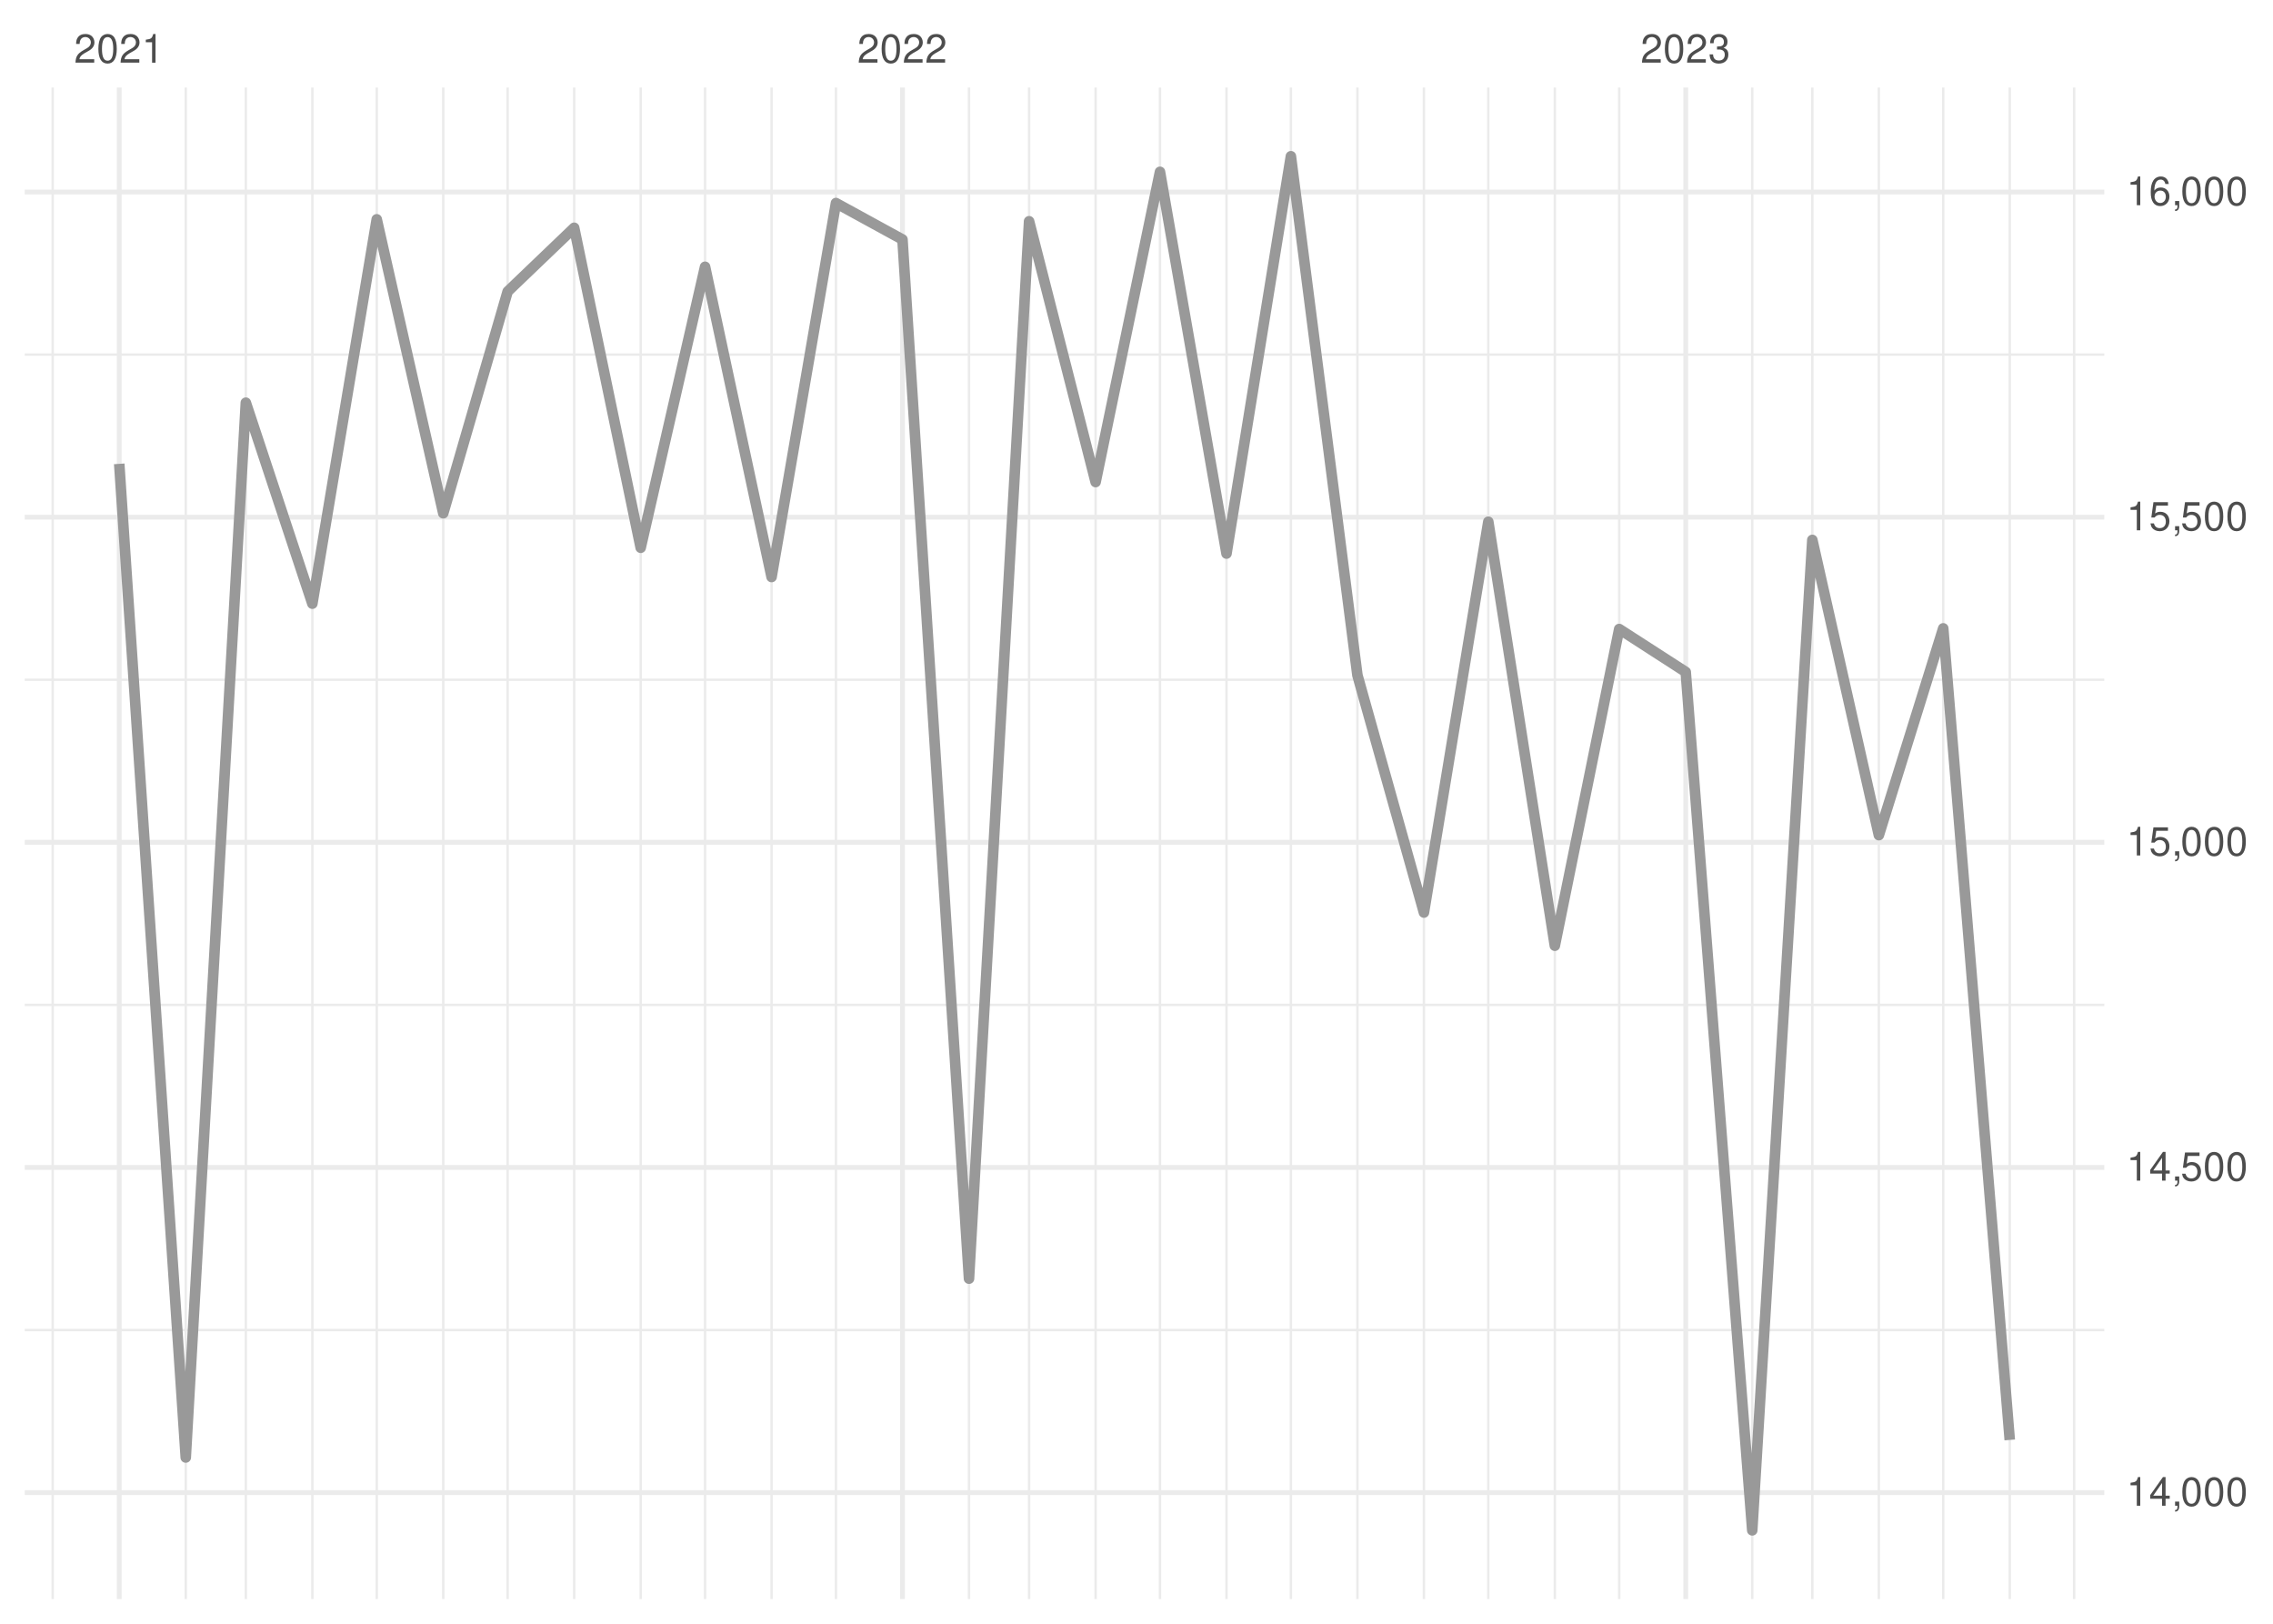
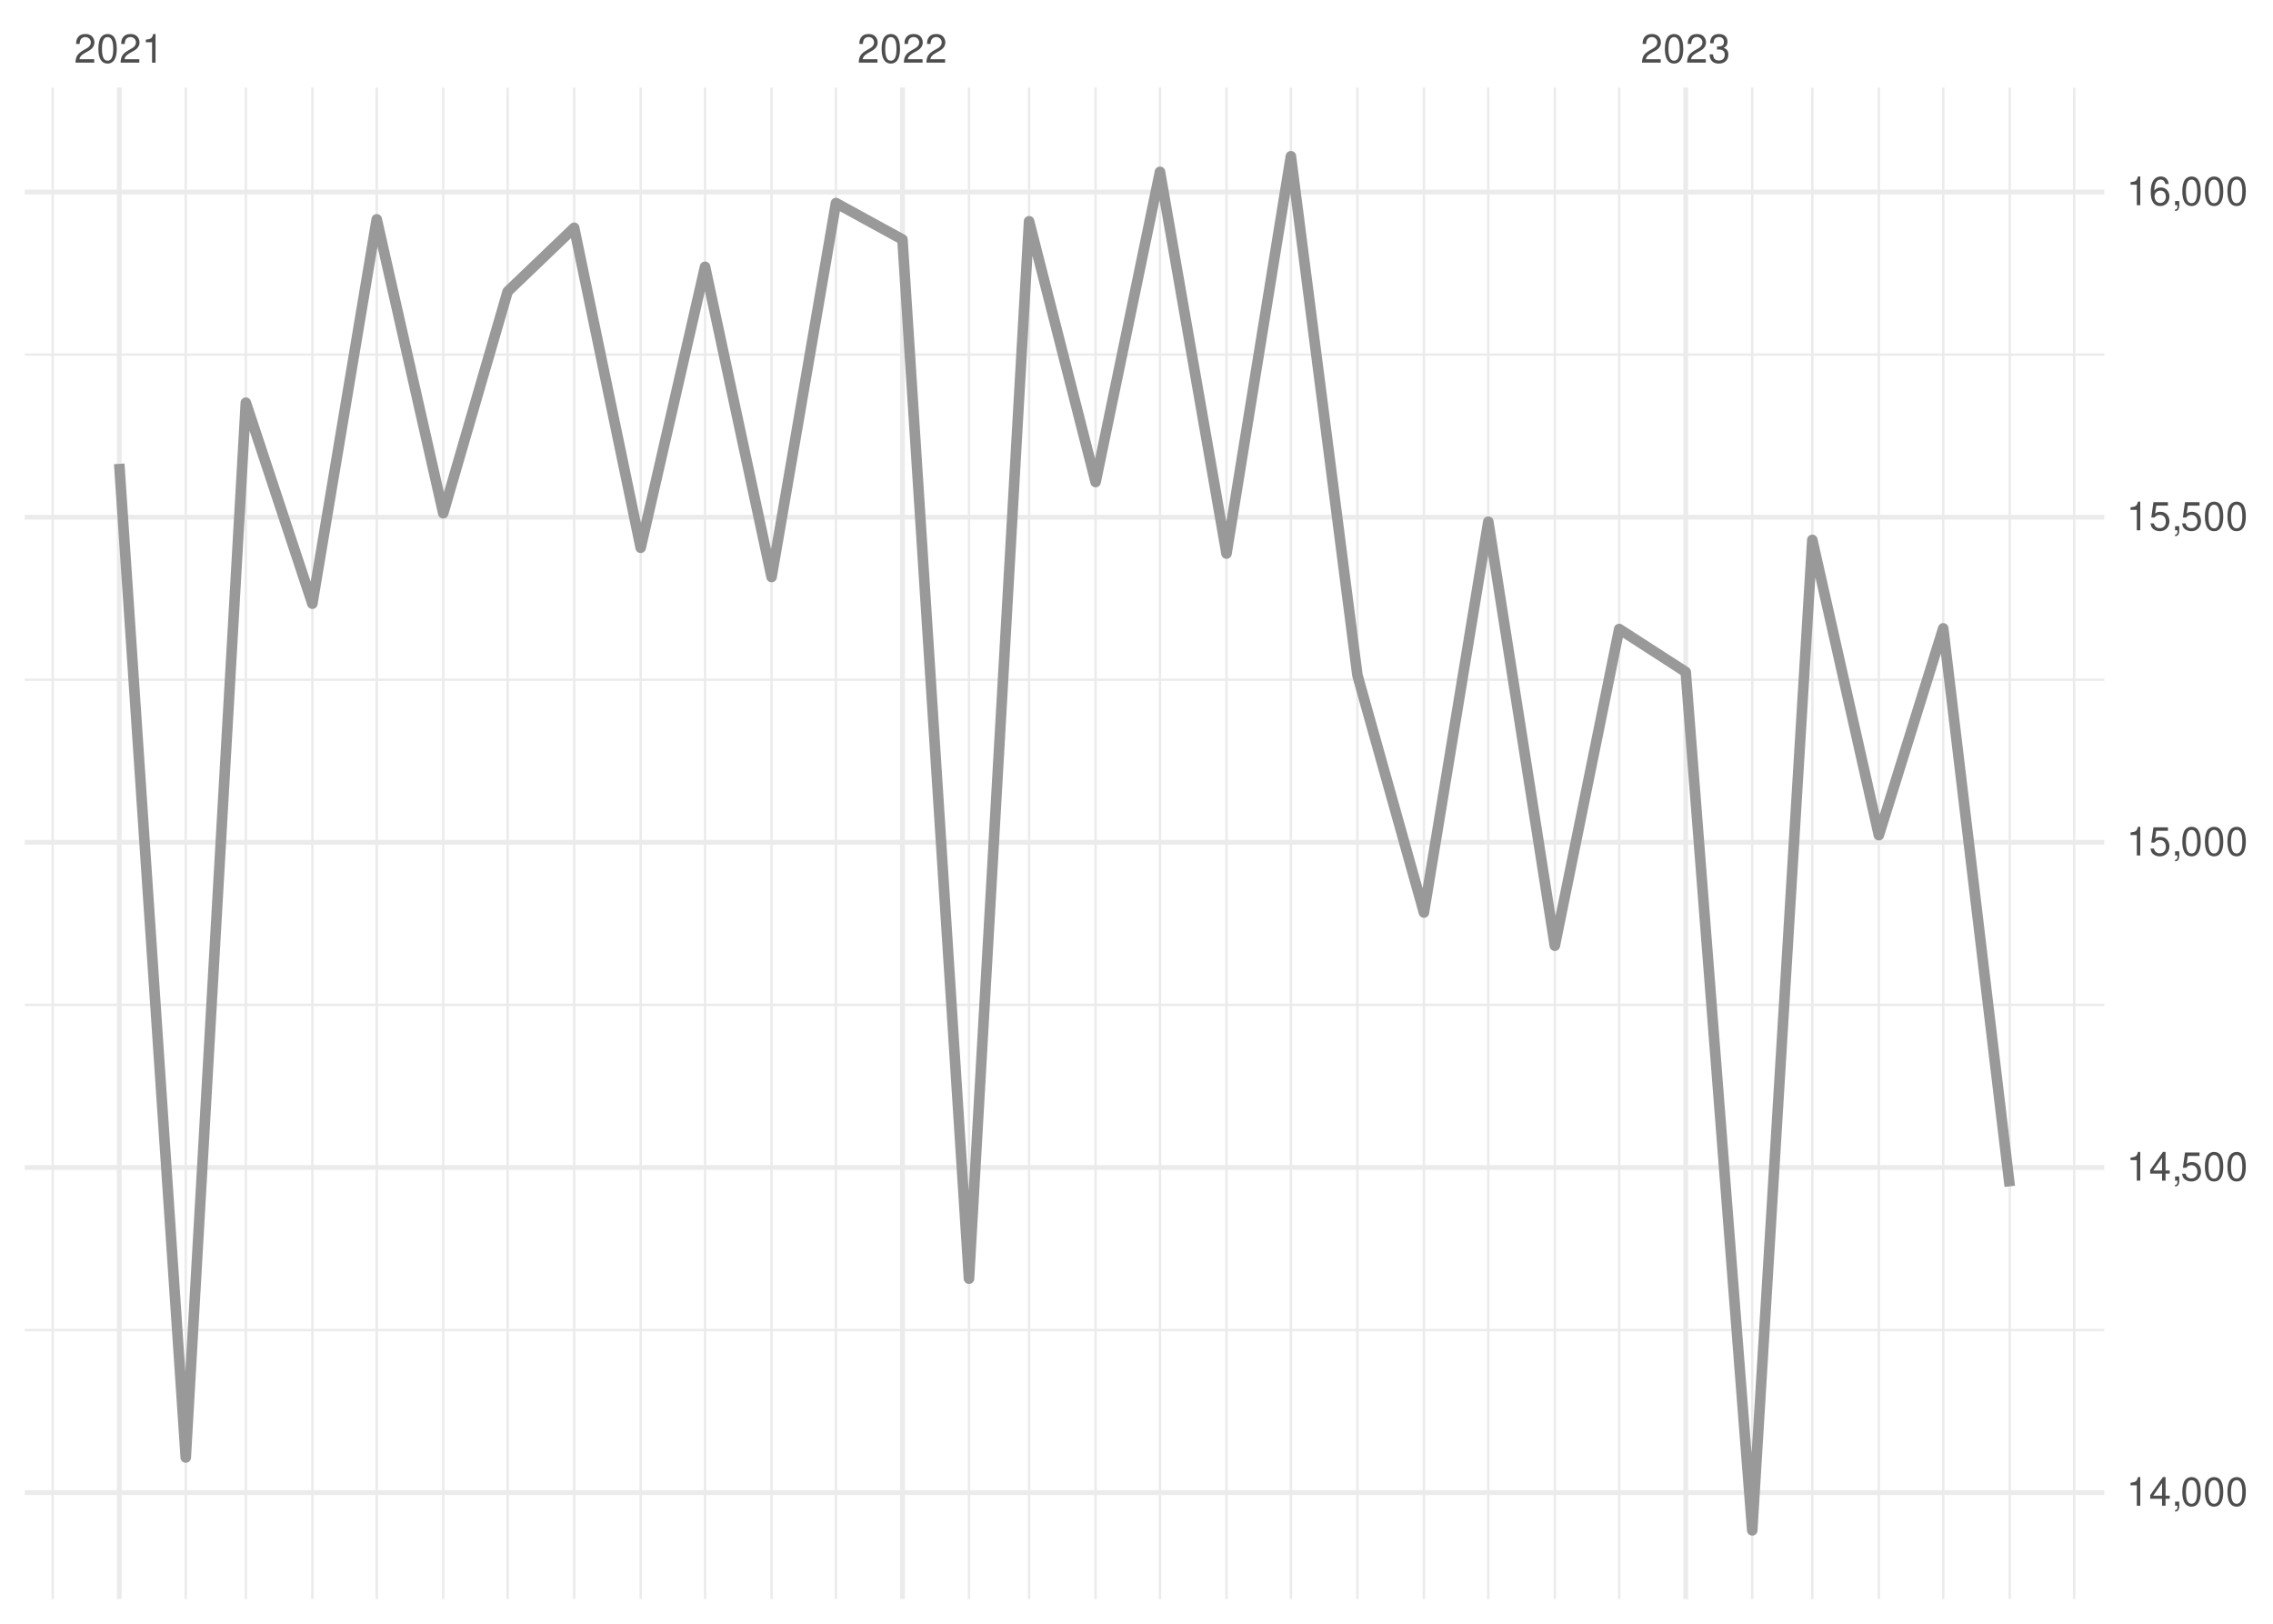
<svg xmlns="http://www.w3.org/2000/svg" xmlns:xlink="http://www.w3.org/1999/xlink" width="504pt" height="360pt" viewBox="0 0 504 360" version="1.1">
  <defs>
    <g>
      <symbol overflow="visible" id="glyph0-0">
        <path style="stroke:none;" d="" />
      </symbol>
      <symbol overflow="visible" id="glyph0-1">
        <path style="stroke:none;" d="M 4.453 -0.766 L 1.172 -0.766 C 1.25 -1.297 1.531 -1.625 2.297 -2.094 L 3.172 -2.594 C 4.047 -3.062 4.5 -3.719 4.5 -4.5 C 4.5 -5.031 4.281 -5.531 3.922 -5.875 C 3.547 -6.203 3.094 -6.359 2.5 -6.359 C 1.703 -6.359 1.125 -6.078 0.781 -5.531 C 0.547 -5.203 0.453 -4.797 0.438 -4.156 L 1.219 -4.156 C 1.234 -4.594 1.297 -4.844 1.406 -5.062 C 1.594 -5.438 2 -5.688 2.469 -5.688 C 3.172 -5.688 3.703 -5.172 3.703 -4.484 C 3.703 -3.969 3.406 -3.531 2.859 -3.219 L 2.047 -2.75 C 0.75 -2 0.375 -1.406 0.297 -0.016 L 4.453 -0.016 Z M 4.453 -0.766 " />
      </symbol>
      <symbol overflow="visible" id="glyph0-2">
        <path style="stroke:none;" d="M 2.422 -6.359 C 1.844 -6.359 1.312 -6.094 0.984 -5.672 C 0.578 -5.109 0.375 -4.25 0.375 -3.078 C 0.375 -0.938 1.078 0.203 2.422 0.203 C 3.734 0.203 4.453 -0.938 4.453 -3.031 C 4.453 -4.25 4.266 -5.078 3.859 -5.672 C 3.531 -6.109 3.016 -6.359 2.422 -6.359 Z M 2.422 -5.672 C 3.25 -5.672 3.672 -4.828 3.672 -3.094 C 3.672 -1.281 3.266 -0.438 2.406 -0.438 C 1.578 -0.438 1.172 -1.312 1.172 -3.062 C 1.172 -4.828 1.578 -5.672 2.422 -5.672 Z M 2.422 -5.672 " />
      </symbol>
      <symbol overflow="visible" id="glyph0-3">
        <path style="stroke:none;" d="M 2.281 -4.531 L 2.281 0 L 3.047 0 L 3.047 -6.359 L 2.547 -6.359 C 2.266 -5.391 2.094 -5.25 0.891 -5.094 L 0.891 -4.531 Z M 2.281 -4.531 " />
      </symbol>
      <symbol overflow="visible" id="glyph0-4">
        <path style="stroke:none;" d="M 1.938 -2.922 L 2.359 -2.922 C 3.203 -2.922 3.656 -2.531 3.656 -1.766 C 3.656 -0.969 3.172 -0.484 2.375 -0.484 C 1.516 -0.484 1.109 -0.922 1.062 -1.844 L 0.281 -1.844 C 0.312 -1.344 0.406 -1 0.547 -0.719 C 0.875 -0.109 1.484 0.203 2.344 0.203 C 3.625 0.203 4.453 -0.578 4.453 -1.781 C 4.453 -2.594 4.141 -3.031 3.391 -3.297 C 3.969 -3.531 4.266 -3.969 4.266 -4.609 C 4.266 -5.703 3.547 -6.359 2.359 -6.359 C 1.109 -6.359 0.438 -5.656 0.406 -4.312 L 1.188 -4.312 C 1.203 -4.703 1.234 -4.922 1.328 -5.109 C 1.5 -5.469 1.891 -5.688 2.375 -5.688 C 3.062 -5.688 3.469 -5.266 3.469 -4.578 C 3.469 -4.141 3.312 -3.859 2.969 -3.719 C 2.766 -3.625 2.484 -3.594 1.938 -3.578 Z M 1.938 -2.922 " />
      </symbol>
      <symbol overflow="visible" id="glyph0-5">
        <path style="stroke:none;" d="M 2.875 -1.547 L 2.875 0 L 3.656 0 L 3.656 -1.547 L 4.578 -1.547 L 4.578 -2.234 L 3.656 -2.234 L 3.656 -6.359 L 3.078 -6.359 L 0.25 -2.359 L 0.25 -1.547 Z M 2.875 -2.234 L 0.922 -2.234 L 2.875 -5.047 Z M 2.875 -2.234 " />
      </symbol>
      <symbol overflow="visible" id="glyph0-6">
        <path style="stroke:none;" d="M 0.766 -0.922 L 0.766 0 L 1.297 0 L 1.297 0.156 C 1.297 0.766 1.172 0.938 0.766 0.953 L 0.766 1.297 C 1.344 1.312 1.688 0.891 1.688 0.141 L 1.688 -0.922 Z M 0.766 -0.922 " />
      </symbol>
      <symbol overflow="visible" id="glyph0-7">
        <path style="stroke:none;" d="M 4.188 -6.234 L 0.969 -6.234 L 0.5 -2.844 L 1.219 -2.844 C 1.578 -3.266 1.875 -3.422 2.359 -3.422 C 3.203 -3.422 3.719 -2.844 3.719 -1.922 C 3.719 -1.031 3.203 -0.484 2.359 -0.484 C 1.688 -0.484 1.266 -0.828 1.078 -1.531 L 0.312 -1.531 C 0.406 -1.016 0.5 -0.781 0.688 -0.547 C 1.031 -0.078 1.672 0.203 2.375 0.203 C 3.641 0.203 4.516 -0.719 4.516 -2.031 C 4.516 -3.266 3.688 -4.109 2.5 -4.109 C 2.062 -4.109 1.703 -4 1.344 -3.734 L 1.594 -5.469 L 4.188 -5.469 Z M 4.188 -6.234 " />
      </symbol>
      <symbol overflow="visible" id="glyph0-8">
        <path style="stroke:none;" d="M 4.375 -4.703 C 4.234 -5.75 3.562 -6.359 2.609 -6.359 C 1.922 -6.359 1.312 -6.031 0.938 -5.453 C 0.547 -4.828 0.375 -4.062 0.375 -2.906 C 0.375 -1.828 0.531 -1.156 0.906 -0.594 C 1.234 -0.078 1.781 0.203 2.469 0.203 C 3.656 0.203 4.516 -0.688 4.516 -1.922 C 4.516 -3.094 3.719 -3.922 2.609 -3.922 C 1.984 -3.922 1.5 -3.688 1.172 -3.234 C 1.172 -4.797 1.672 -5.672 2.562 -5.672 C 3.109 -5.672 3.484 -5.328 3.609 -4.703 Z M 2.5 -3.234 C 3.25 -3.234 3.719 -2.703 3.719 -1.859 C 3.719 -1.062 3.188 -0.484 2.484 -0.484 C 1.766 -0.484 1.219 -1.094 1.219 -1.906 C 1.219 -2.688 1.734 -3.234 2.5 -3.234 Z M 2.5 -3.234 " />
      </symbol>
    </g>
    <clipPath id="clip1">
      <path d="M 5.48 294 L 466.59 294 L 466.59 296 L 5.48 296 Z M 5.48 294 " />
    </clipPath>
    <clipPath id="clip2">
      <path d="M 5.48 222 L 466.59 222 L 466.59 224 L 5.48 224 Z M 5.48 222 " />
    </clipPath>
    <clipPath id="clip3">
      <path d="M 5.48 150 L 466.59 150 L 466.59 151 L 5.48 151 Z M 5.48 150 " />
    </clipPath>
    <clipPath id="clip4">
      <path d="M 5.48 78 L 466.59 78 L 466.59 79 L 5.48 79 Z M 5.48 78 " />
    </clipPath>
    <clipPath id="clip5">
      <path d="M 11 19.41 L 12 19.41 L 12 354.52 L 11 354.52 Z M 11 19.41 " />
    </clipPath>
    <clipPath id="clip6">
      <path d="M 40 19.41 L 42 19.41 L 42 354.52 L 40 354.52 Z M 40 19.41 " />
    </clipPath>
    <clipPath id="clip7">
      <path d="M 54 19.41 L 55 19.41 L 55 354.52 L 54 354.52 Z M 54 19.41 " />
    </clipPath>
    <clipPath id="clip8">
      <path d="M 68 19.41 L 70 19.41 L 70 354.52 L 68 354.52 Z M 68 19.41 " />
    </clipPath>
    <clipPath id="clip9">
      <path d="M 83 19.41 L 84 19.41 L 84 354.52 L 83 354.52 Z M 83 19.41 " />
    </clipPath>
    <clipPath id="clip10">
      <path d="M 98 19.41 L 99 19.41 L 99 354.52 L 98 354.52 Z M 98 19.41 " />
    </clipPath>
    <clipPath id="clip11">
      <path d="M 112 19.41 L 113 19.41 L 113 354.52 L 112 354.52 Z M 112 19.41 " />
    </clipPath>
    <clipPath id="clip12">
      <path d="M 127 19.41 L 128 19.41 L 128 354.52 L 127 354.52 Z M 127 19.41 " />
    </clipPath>
    <clipPath id="clip13">
      <path d="M 141 19.41 L 143 19.41 L 143 354.52 L 141 354.52 Z M 141 19.41 " />
    </clipPath>
    <clipPath id="clip14">
      <path d="M 156 19.41 L 157 19.41 L 157 354.52 L 156 354.52 Z M 156 19.41 " />
    </clipPath>
    <clipPath id="clip15">
      <path d="M 170 19.41 L 172 19.41 L 172 354.52 L 170 354.52 Z M 170 19.41 " />
    </clipPath>
    <clipPath id="clip16">
      <path d="M 185 19.41 L 186 19.41 L 186 354.52 L 185 354.52 Z M 185 19.41 " />
    </clipPath>
    <clipPath id="clip17">
      <path d="M 214 19.41 L 216 19.41 L 216 354.52 L 214 354.52 Z M 214 19.41 " />
    </clipPath>
    <clipPath id="clip18">
      <path d="M 227 19.41 L 229 19.41 L 229 354.52 L 227 354.52 Z M 227 19.41 " />
    </clipPath>
    <clipPath id="clip19">
      <path d="M 242 19.41 L 244 19.41 L 244 354.52 L 242 354.52 Z M 242 19.41 " />
    </clipPath>
    <clipPath id="clip20">
      <path d="M 256 19.41 L 258 19.41 L 258 354.52 L 256 354.52 Z M 256 19.41 " />
    </clipPath>
    <clipPath id="clip21">
      <path d="M 271 19.41 L 273 19.41 L 273 354.52 L 271 354.52 Z M 271 19.41 " />
    </clipPath>
    <clipPath id="clip22">
      <path d="M 285 19.41 L 287 19.41 L 287 354.52 L 285 354.52 Z M 285 19.41 " />
    </clipPath>
    <clipPath id="clip23">
      <path d="M 300 19.41 L 302 19.41 L 302 354.52 L 300 354.52 Z M 300 19.41 " />
    </clipPath>
    <clipPath id="clip24">
      <path d="M 315 19.41 L 316 19.41 L 316 354.52 L 315 354.52 Z M 315 19.41 " />
    </clipPath>
    <clipPath id="clip25">
      <path d="M 329 19.41 L 331 19.41 L 331 354.52 L 329 354.52 Z M 329 19.41 " />
    </clipPath>
    <clipPath id="clip26">
      <path d="M 344 19.41 L 346 19.41 L 346 354.52 L 344 354.52 Z M 344 19.41 " />
    </clipPath>
    <clipPath id="clip27">
      <path d="M 358 19.41 L 360 19.41 L 360 354.52 L 358 354.52 Z M 358 19.41 " />
    </clipPath>
    <clipPath id="clip28">
      <path d="M 388 19.41 L 389 19.41 L 389 354.52 L 388 354.52 Z M 388 19.41 " />
    </clipPath>
    <clipPath id="clip29">
      <path d="M 401 19.41 L 403 19.41 L 403 354.52 L 401 354.52 Z M 401 19.41 " />
    </clipPath>
    <clipPath id="clip30">
      <path d="M 416 19.41 L 417 19.41 L 417 354.52 L 416 354.52 Z M 416 19.41 " />
    </clipPath>
    <clipPath id="clip31">
      <path d="M 430 19.41 L 432 19.41 L 432 354.52 L 430 354.52 Z M 430 19.41 " />
    </clipPath>
    <clipPath id="clip32">
      <path d="M 445 19.41 L 446 19.41 L 446 354.52 L 445 354.52 Z M 445 19.41 " />
    </clipPath>
    <clipPath id="clip33">
      <path d="M 459 19.41 L 461 19.41 L 461 354.52 L 459 354.52 Z M 459 19.41 " />
    </clipPath>
    <clipPath id="clip34">
      <path d="M 5.48 330 L 466.59 330 L 466.59 332 L 5.48 332 Z M 5.48 330 " />
    </clipPath>
    <clipPath id="clip35">
      <path d="M 5.48 258 L 466.59 258 L 466.59 260 L 5.48 260 Z M 5.48 258 " />
    </clipPath>
    <clipPath id="clip36">
      <path d="M 5.48 186 L 466.59 186 L 466.59 188 L 5.48 188 Z M 5.48 186 " />
    </clipPath>
    <clipPath id="clip37">
      <path d="M 5.48 114 L 466.59 114 L 466.59 116 L 5.48 116 Z M 5.48 114 " />
    </clipPath>
    <clipPath id="clip38">
      <path d="M 5.48 42 L 466.59 42 L 466.59 44 L 5.48 44 Z M 5.48 42 " />
    </clipPath>
    <clipPath id="clip39">
      <path d="M 25 19.41 L 27 19.41 L 27 354.52 L 25 354.52 Z M 25 19.41 " />
    </clipPath>
    <clipPath id="clip40">
      <path d="M 199 19.41 L 201 19.41 L 201 354.52 L 199 354.52 Z M 199 19.41 " />
    </clipPath>
    <clipPath id="clip41">
      <path d="M 373 19.41 L 375 19.41 L 375 354.52 L 373 354.52 Z M 373 19.41 " />
    </clipPath>
  </defs>
  <g id="surface26">
    <rect x="0" y="0" width="504" height="360" style="fill:rgb(100%,100%,100%);fill-opacity:1;stroke:none;" />
    <g clip-path="url(#clip1)" clip-rule="nonzero">
      <path style="fill:none;stroke-width:0.533;stroke-linecap:butt;stroke-linejoin:round;stroke:rgb(92.157%,92.157%,92.157%);stroke-opacity:1;stroke-miterlimit:10;" d="M 5.48 294.883 L 466.59 294.883 " />
    </g>
    <g clip-path="url(#clip2)" clip-rule="nonzero">
      <path style="fill:none;stroke-width:0.533;stroke-linecap:butt;stroke-linejoin:round;stroke:rgb(92.157%,92.157%,92.157%);stroke-opacity:1;stroke-miterlimit:10;" d="M 5.48 222.793 L 466.59 222.793 " />
    </g>
    <g clip-path="url(#clip3)" clip-rule="nonzero">
      <path style="fill:none;stroke-width:0.533;stroke-linecap:butt;stroke-linejoin:round;stroke:rgb(92.157%,92.157%,92.157%);stroke-opacity:1;stroke-miterlimit:10;" d="M 5.48 150.707 L 466.59 150.707 " />
    </g>
    <g clip-path="url(#clip4)" clip-rule="nonzero">
      <path style="fill:none;stroke-width:0.533;stroke-linecap:butt;stroke-linejoin:round;stroke:rgb(92.157%,92.157%,92.157%);stroke-opacity:1;stroke-miterlimit:10;" d="M 5.48 78.617 L 466.59 78.617 " />
    </g>
    <g clip-path="url(#clip5)" clip-rule="nonzero">
      <path style="fill:none;stroke-width:0.533;stroke-linecap:butt;stroke-linejoin:round;stroke:rgb(92.157%,92.157%,92.157%);stroke-opacity:1;stroke-miterlimit:10;" d="M 11.688 354.52 L 11.688 19.41 " />
    </g>
    <g clip-path="url(#clip6)" clip-rule="nonzero">
      <path style="fill:none;stroke-width:0.533;stroke-linecap:butt;stroke-linejoin:round;stroke:rgb(92.157%,92.157%,92.157%);stroke-opacity:1;stroke-miterlimit:10;" d="M 41.188 354.52 L 41.188 19.41 " />
    </g>
    <g clip-path="url(#clip7)" clip-rule="nonzero">
      <path style="fill:none;stroke-width:0.533;stroke-linecap:butt;stroke-linejoin:round;stroke:rgb(92.157%,92.157%,92.157%);stroke-opacity:1;stroke-miterlimit:10;" d="M 54.512 354.52 L 54.512 19.41 " />
    </g>
    <g clip-path="url(#clip8)" clip-rule="nonzero">
      <path style="fill:none;stroke-width:0.533;stroke-linecap:butt;stroke-linejoin:round;stroke:rgb(92.157%,92.157%,92.157%);stroke-opacity:1;stroke-miterlimit:10;" d="M 69.262 354.52 L 69.262 19.41 " />
    </g>
    <g clip-path="url(#clip9)" clip-rule="nonzero">
      <path style="fill:none;stroke-width:0.533;stroke-linecap:butt;stroke-linejoin:round;stroke:rgb(92.157%,92.157%,92.157%);stroke-opacity:1;stroke-miterlimit:10;" d="M 83.535 354.52 L 83.535 19.41 " />
    </g>
    <g clip-path="url(#clip10)" clip-rule="nonzero">
      <path style="fill:none;stroke-width:0.533;stroke-linecap:butt;stroke-linejoin:round;stroke:rgb(92.157%,92.157%,92.157%);stroke-opacity:1;stroke-miterlimit:10;" d="M 98.285 354.52 L 98.285 19.41 " />
    </g>
    <g clip-path="url(#clip11)" clip-rule="nonzero">
      <path style="fill:none;stroke-width:0.533;stroke-linecap:butt;stroke-linejoin:round;stroke:rgb(92.157%,92.157%,92.157%);stroke-opacity:1;stroke-miterlimit:10;" d="M 112.562 354.52 L 112.562 19.41 " />
    </g>
    <g clip-path="url(#clip12)" clip-rule="nonzero">
      <path style="fill:none;stroke-width:0.533;stroke-linecap:butt;stroke-linejoin:round;stroke:rgb(92.157%,92.157%,92.157%);stroke-opacity:1;stroke-miterlimit:10;" d="M 127.312 354.52 L 127.312 19.41 " />
    </g>
    <g clip-path="url(#clip13)" clip-rule="nonzero">
      <path style="fill:none;stroke-width:0.533;stroke-linecap:butt;stroke-linejoin:round;stroke:rgb(92.157%,92.157%,92.157%);stroke-opacity:1;stroke-miterlimit:10;" d="M 142.062 354.52 L 142.062 19.41 " />
    </g>
    <g clip-path="url(#clip14)" clip-rule="nonzero">
      <path style="fill:none;stroke-width:0.533;stroke-linecap:butt;stroke-linejoin:round;stroke:rgb(92.157%,92.157%,92.157%);stroke-opacity:1;stroke-miterlimit:10;" d="M 156.336 354.52 L 156.336 19.41 " />
    </g>
    <g clip-path="url(#clip15)" clip-rule="nonzero">
      <path style="fill:none;stroke-width:0.533;stroke-linecap:butt;stroke-linejoin:round;stroke:rgb(92.157%,92.157%,92.157%);stroke-opacity:1;stroke-miterlimit:10;" d="M 171.086 354.52 L 171.086 19.41 " />
    </g>
    <g clip-path="url(#clip16)" clip-rule="nonzero">
      <path style="fill:none;stroke-width:0.533;stroke-linecap:butt;stroke-linejoin:round;stroke:rgb(92.157%,92.157%,92.157%);stroke-opacity:1;stroke-miterlimit:10;" d="M 185.359 354.52 L 185.359 19.41 " />
    </g>
    <g clip-path="url(#clip17)" clip-rule="nonzero">
      <path style="fill:none;stroke-width:0.533;stroke-linecap:butt;stroke-linejoin:round;stroke:rgb(92.157%,92.157%,92.157%);stroke-opacity:1;stroke-miterlimit:10;" d="M 214.859 354.52 L 214.859 19.41 " />
    </g>
    <g clip-path="url(#clip18)" clip-rule="nonzero">
      <path style="fill:none;stroke-width:0.533;stroke-linecap:butt;stroke-linejoin:round;stroke:rgb(92.157%,92.157%,92.157%);stroke-opacity:1;stroke-miterlimit:10;" d="M 228.184 354.52 L 228.184 19.41 " />
    </g>
    <g clip-path="url(#clip19)" clip-rule="nonzero">
      <path style="fill:none;stroke-width:0.533;stroke-linecap:butt;stroke-linejoin:round;stroke:rgb(92.157%,92.157%,92.157%);stroke-opacity:1;stroke-miterlimit:10;" d="M 242.934 354.52 L 242.934 19.41 " />
    </g>
    <g clip-path="url(#clip20)" clip-rule="nonzero">
      <path style="fill:none;stroke-width:0.533;stroke-linecap:butt;stroke-linejoin:round;stroke:rgb(92.157%,92.157%,92.157%);stroke-opacity:1;stroke-miterlimit:10;" d="M 257.207 354.52 L 257.207 19.41 " />
    </g>
    <g clip-path="url(#clip21)" clip-rule="nonzero">
      <path style="fill:none;stroke-width:0.533;stroke-linecap:butt;stroke-linejoin:round;stroke:rgb(92.157%,92.157%,92.157%);stroke-opacity:1;stroke-miterlimit:10;" d="M 271.957 354.52 L 271.957 19.41 " />
    </g>
    <g clip-path="url(#clip22)" clip-rule="nonzero">
      <path style="fill:none;stroke-width:0.533;stroke-linecap:butt;stroke-linejoin:round;stroke:rgb(92.157%,92.157%,92.157%);stroke-opacity:1;stroke-miterlimit:10;" d="M 286.234 354.52 L 286.234 19.41 " />
    </g>
    <g clip-path="url(#clip23)" clip-rule="nonzero">
      <path style="fill:none;stroke-width:0.533;stroke-linecap:butt;stroke-linejoin:round;stroke:rgb(92.157%,92.157%,92.157%);stroke-opacity:1;stroke-miterlimit:10;" d="M 300.984 354.52 L 300.984 19.41 " />
    </g>
    <g clip-path="url(#clip24)" clip-rule="nonzero">
      <path style="fill:none;stroke-width:0.533;stroke-linecap:butt;stroke-linejoin:round;stroke:rgb(92.157%,92.157%,92.157%);stroke-opacity:1;stroke-miterlimit:10;" d="M 315.734 354.52 L 315.734 19.41 " />
    </g>
    <g clip-path="url(#clip25)" clip-rule="nonzero">
      <path style="fill:none;stroke-width:0.533;stroke-linecap:butt;stroke-linejoin:round;stroke:rgb(92.157%,92.157%,92.157%);stroke-opacity:1;stroke-miterlimit:10;" d="M 330.008 354.52 L 330.008 19.41 " />
    </g>
    <g clip-path="url(#clip26)" clip-rule="nonzero">
      <path style="fill:none;stroke-width:0.533;stroke-linecap:butt;stroke-linejoin:round;stroke:rgb(92.157%,92.157%,92.157%);stroke-opacity:1;stroke-miterlimit:10;" d="M 344.758 354.52 L 344.758 19.41 " />
    </g>
    <g clip-path="url(#clip27)" clip-rule="nonzero">
      <path style="fill:none;stroke-width:0.533;stroke-linecap:butt;stroke-linejoin:round;stroke:rgb(92.157%,92.157%,92.157%);stroke-opacity:1;stroke-miterlimit:10;" d="M 359.031 354.52 L 359.031 19.41 " />
    </g>
    <g clip-path="url(#clip28)" clip-rule="nonzero">
      <path style="fill:none;stroke-width:0.533;stroke-linecap:butt;stroke-linejoin:round;stroke:rgb(92.157%,92.157%,92.157%);stroke-opacity:1;stroke-miterlimit:10;" d="M 388.531 354.52 L 388.531 19.41 " />
    </g>
    <g clip-path="url(#clip29)" clip-rule="nonzero">
      <path style="fill:none;stroke-width:0.533;stroke-linecap:butt;stroke-linejoin:round;stroke:rgb(92.157%,92.157%,92.157%);stroke-opacity:1;stroke-miterlimit:10;" d="M 401.855 354.52 L 401.855 19.41 " />
    </g>
    <g clip-path="url(#clip30)" clip-rule="nonzero">
      <path style="fill:none;stroke-width:0.533;stroke-linecap:butt;stroke-linejoin:round;stroke:rgb(92.157%,92.157%,92.157%);stroke-opacity:1;stroke-miterlimit:10;" d="M 416.605 354.52 L 416.605 19.41 " />
    </g>
    <g clip-path="url(#clip31)" clip-rule="nonzero">
      <path style="fill:none;stroke-width:0.533;stroke-linecap:butt;stroke-linejoin:round;stroke:rgb(92.157%,92.157%,92.157%);stroke-opacity:1;stroke-miterlimit:10;" d="M 430.879 354.52 L 430.879 19.41 " />
    </g>
    <g clip-path="url(#clip32)" clip-rule="nonzero">
      <path style="fill:none;stroke-width:0.533;stroke-linecap:butt;stroke-linejoin:round;stroke:rgb(92.157%,92.157%,92.157%);stroke-opacity:1;stroke-miterlimit:10;" d="M 445.629 354.52 L 445.629 19.41 " />
    </g>
    <g clip-path="url(#clip33)" clip-rule="nonzero">
      <path style="fill:none;stroke-width:0.533;stroke-linecap:butt;stroke-linejoin:round;stroke:rgb(92.157%,92.157%,92.157%);stroke-opacity:1;stroke-miterlimit:10;" d="M 459.902 354.52 L 459.902 19.41 " />
    </g>
    <g clip-path="url(#clip34)" clip-rule="nonzero">
      <path style="fill:none;stroke-width:1.067;stroke-linecap:butt;stroke-linejoin:round;stroke:rgb(92.157%,92.157%,92.157%);stroke-opacity:1;stroke-miterlimit:10;" d="M 5.48 330.926 L 466.59 330.926 " />
    </g>
    <g clip-path="url(#clip35)" clip-rule="nonzero">
      <path style="fill:none;stroke-width:1.067;stroke-linecap:butt;stroke-linejoin:round;stroke:rgb(92.157%,92.157%,92.157%);stroke-opacity:1;stroke-miterlimit:10;" d="M 5.48 258.836 L 466.59 258.836 " />
    </g>
    <g clip-path="url(#clip36)" clip-rule="nonzero">
      <path style="fill:none;stroke-width:1.067;stroke-linecap:butt;stroke-linejoin:round;stroke:rgb(92.157%,92.157%,92.157%);stroke-opacity:1;stroke-miterlimit:10;" d="M 5.48 186.75 L 466.59 186.75 " />
    </g>
    <g clip-path="url(#clip37)" clip-rule="nonzero">
      <path style="fill:none;stroke-width:1.067;stroke-linecap:butt;stroke-linejoin:round;stroke:rgb(92.157%,92.157%,92.157%);stroke-opacity:1;stroke-miterlimit:10;" d="M 5.48 114.66 L 466.59 114.66 " />
    </g>
    <g clip-path="url(#clip38)" clip-rule="nonzero">
      <path style="fill:none;stroke-width:1.067;stroke-linecap:butt;stroke-linejoin:round;stroke:rgb(92.157%,92.157%,92.157%);stroke-opacity:1;stroke-miterlimit:10;" d="M 5.48 42.574 L 466.59 42.574 " />
    </g>
    <g clip-path="url(#clip39)" clip-rule="nonzero">
      <path style="fill:none;stroke-width:1.067;stroke-linecap:butt;stroke-linejoin:round;stroke:rgb(92.157%,92.157%,92.157%);stroke-opacity:1;stroke-miterlimit:10;" d="M 26.438 354.52 L 26.438 19.41 " />
    </g>
    <g clip-path="url(#clip40)" clip-rule="nonzero">
      <path style="fill:none;stroke-width:1.067;stroke-linecap:butt;stroke-linejoin:round;stroke:rgb(92.157%,92.157%,92.157%);stroke-opacity:1;stroke-miterlimit:10;" d="M 200.109 354.52 L 200.109 19.41 " />
    </g>
    <g clip-path="url(#clip41)" clip-rule="nonzero">
      <path style="fill:none;stroke-width:1.067;stroke-linecap:butt;stroke-linejoin:round;stroke:rgb(92.157%,92.157%,92.157%);stroke-opacity:1;stroke-miterlimit:10;" d="M 373.781 354.52 L 373.781 19.41 " />
    </g>
-     <path style="fill:none;stroke-width:2.347;stroke-linecap:butt;stroke-linejoin:round;stroke:rgb(60%,60%,60%);stroke-opacity:1;stroke-miterlimit:10;" d="M 26.438 102.84 L 41.188 323.141 L 54.512 89.285 L 69.262 133.836 L 83.535 48.629 L 98.285 113.797 L 112.562 64.633 L 127.312 50.504 L 142.062 121.438 L 156.336 59.152 L 171.086 127.926 L 185.359 45.023 L 200.109 53.098 L 214.859 283.492 L 228.184 49.062 L 242.934 106.875 L 257.207 38.102 L 271.957 122.734 L 286.234 34.645 L 300.984 149.695 L 315.734 202.32 L 330.008 115.672 L 344.758 209.672 L 359.031 139.461 L 373.781 148.977 L 388.531 339.289 L 401.855 119.707 L 416.605 185.164 L 430.879 139.316 L 445.629 319.246 " />
+     <path style="fill:none;stroke-width:2.347;stroke-linecap:butt;stroke-linejoin:round;stroke:rgb(60%,60%,60%);stroke-opacity:1;stroke-miterlimit:10;" d="M 26.438 102.84 L 41.188 323.141 L 54.512 89.285 L 69.262 133.836 L 83.535 48.629 L 98.285 113.797 L 112.562 64.633 L 127.312 50.504 L 142.062 121.438 L 156.336 59.152 L 171.086 127.926 L 185.359 45.023 L 200.109 53.098 L 214.859 283.492 L 228.184 49.062 L 242.934 106.875 L 257.207 38.102 L 271.957 122.734 L 286.234 34.645 L 300.984 149.695 L 315.734 202.32 L 330.008 115.672 L 344.758 209.672 L 359.031 139.461 L 373.781 148.977 L 388.531 339.289 L 401.855 119.707 L 416.605 185.164 L 430.879 139.316 L 445.629 263.02 " />
    <g style="fill:rgb(30.196%,30.196%,30.196%);fill-opacity:1;">
      <use xlink:href="#glyph0-1" x="16.438" y="13.896" />
      <use xlink:href="#glyph0-2" x="21.438" y="13.896" />
      <use xlink:href="#glyph0-1" x="26.438" y="13.896" />
      <use xlink:href="#glyph0-3" x="31.438" y="13.896" />
    </g>
    <g style="fill:rgb(30.196%,30.196%,30.196%);fill-opacity:1;">
      <use xlink:href="#glyph0-1" x="190.109" y="13.896" />
      <use xlink:href="#glyph0-2" x="195.109" y="13.896" />
      <use xlink:href="#glyph0-1" x="200.109" y="13.896" />
      <use xlink:href="#glyph0-1" x="205.109" y="13.896" />
    </g>
    <g style="fill:rgb(30.196%,30.196%,30.196%);fill-opacity:1;">
      <use xlink:href="#glyph0-1" x="363.781" y="13.896" />
      <use xlink:href="#glyph0-2" x="368.781" y="13.896" />
      <use xlink:href="#glyph0-1" x="373.781" y="13.896" />
      <use xlink:href="#glyph0-4" x="378.781" y="13.896" />
    </g>
    <g style="fill:rgb(30.196%,30.196%,30.196%);fill-opacity:1;">
      <use xlink:href="#glyph0-3" x="471.52" y="333.841" />
      <use xlink:href="#glyph0-5" x="476.52" y="333.841" />
      <use xlink:href="#glyph0-6" x="481.52" y="333.841" />
      <use xlink:href="#glyph0-2" x="483.52" y="333.841" />
      <use xlink:href="#glyph0-2" x="488.52" y="333.841" />
      <use xlink:href="#glyph0-2" x="493.52" y="333.841" />
    </g>
    <g style="fill:rgb(30.196%,30.196%,30.196%);fill-opacity:1;">
      <use xlink:href="#glyph0-3" x="471.52" y="261.751" />
      <use xlink:href="#glyph0-5" x="476.52" y="261.751" />
      <use xlink:href="#glyph0-6" x="481.52" y="261.751" />
      <use xlink:href="#glyph0-7" x="483.52" y="261.751" />
      <use xlink:href="#glyph0-2" x="488.52" y="261.751" />
      <use xlink:href="#glyph0-2" x="493.52" y="261.751" />
    </g>
    <g style="fill:rgb(30.196%,30.196%,30.196%);fill-opacity:1;">
      <use xlink:href="#glyph0-3" x="471.52" y="189.665" />
      <use xlink:href="#glyph0-7" x="476.52" y="189.665" />
      <use xlink:href="#glyph0-6" x="481.52" y="189.665" />
      <use xlink:href="#glyph0-2" x="483.52" y="189.665" />
      <use xlink:href="#glyph0-2" x="488.52" y="189.665" />
      <use xlink:href="#glyph0-2" x="493.52" y="189.665" />
    </g>
    <g style="fill:rgb(30.196%,30.196%,30.196%);fill-opacity:1;">
      <use xlink:href="#glyph0-3" x="471.52" y="117.575" />
      <use xlink:href="#glyph0-7" x="476.52" y="117.575" />
      <use xlink:href="#glyph0-6" x="481.52" y="117.575" />
      <use xlink:href="#glyph0-7" x="483.52" y="117.575" />
      <use xlink:href="#glyph0-2" x="488.52" y="117.575" />
      <use xlink:href="#glyph0-2" x="493.52" y="117.575" />
    </g>
    <g style="fill:rgb(30.196%,30.196%,30.196%);fill-opacity:1;">
      <use xlink:href="#glyph0-3" x="471.52" y="45.489" />
      <use xlink:href="#glyph0-8" x="476.52" y="45.489" />
      <use xlink:href="#glyph0-6" x="481.52" y="45.489" />
      <use xlink:href="#glyph0-2" x="483.52" y="45.489" />
      <use xlink:href="#glyph0-2" x="488.52" y="45.489" />
      <use xlink:href="#glyph0-2" x="493.52" y="45.489" />
    </g>
  </g>
</svg>
